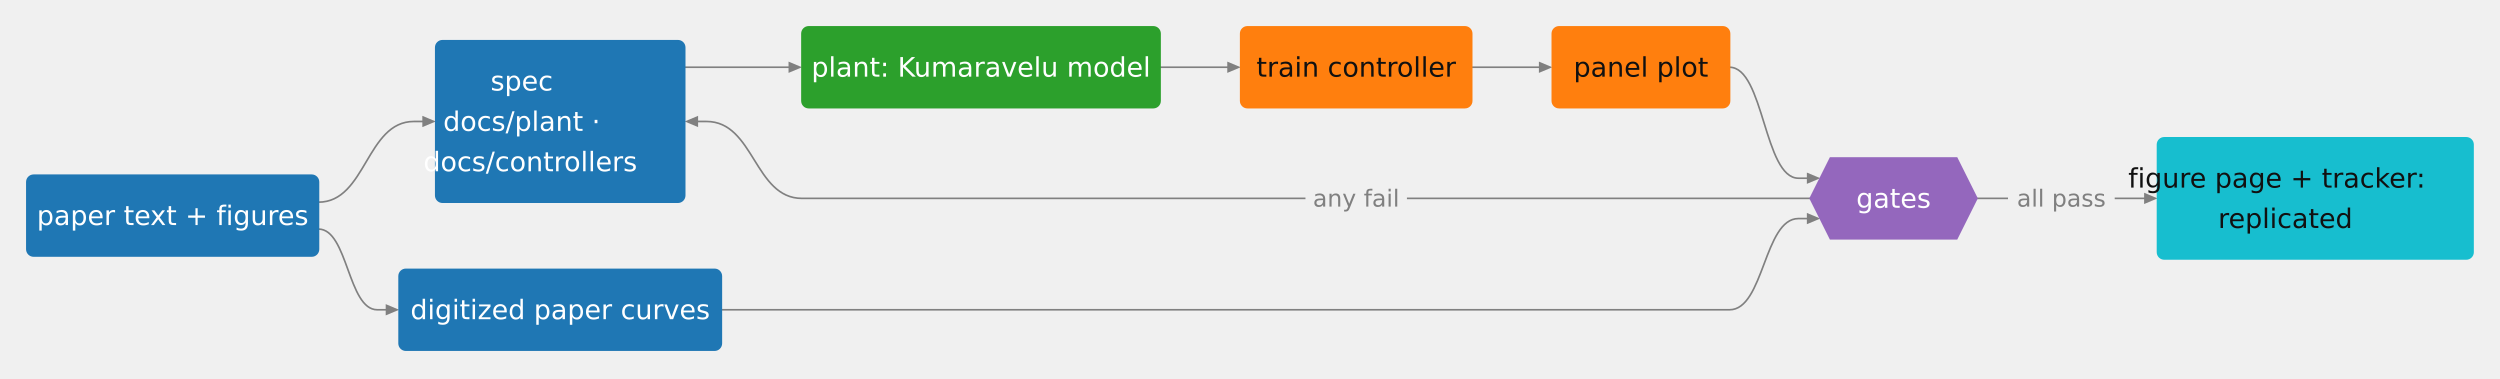
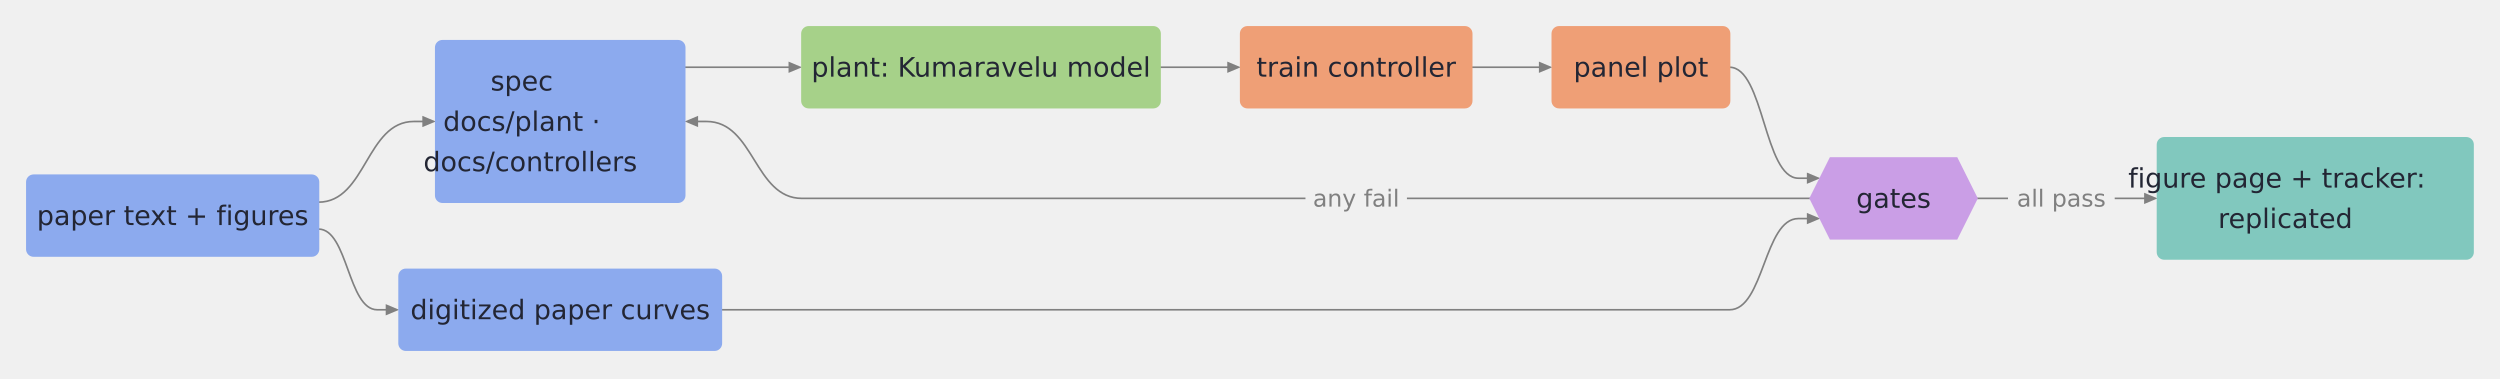
<svg xmlns="http://www.w3.org/2000/svg" class="pele pele-flowchart" viewBox="0 0 1487 225" width="1487" height="225" fill="#808080" role="graphics-document document" aria-roledescription="flowchart" color="#808080" font-size="16px" font-family="DejaVu Sans">
  <defs>
    <mask id="edge-label-cut" maskUnits="userSpaceOnUse" x="0" y="0" width="1487" height="225">
      <rect x="0" y="0" width="1487" height="225" fill="#ffffff" />
      <rect x="1194.36" y="107.5" width="63.46" height="21" fill="#000000" />
      <rect x="776.49" y="107.5" width="60.35" height="21" fill="#000000" />
    </mask>
  </defs>
  <g class="pele-edges" mask="url(#edge-label-cut)" fill="none" stroke="#808080" stroke-linecap="round">
    <g class="pele-edge" data-id="L_P_S_0">
      <path d="M189.41,120.25C217.8,120.25 217.8,72.25 246.2,72.25L252.2,72.25" />
      <path class="pele-marker" d="M259.2,72.25L251.2,75.61L251.2,68.89Z" fill="#808080" stroke="none" />
    </g>
    <g class="pele-edge" data-id="L_P_D_0">
      <path d="M189.41,136.25C206.91,136.25 206.91,184.25 224.41,184.25L230.41,184.25" />
      <path class="pele-marker" d="M237.41,184.25L229.41,187.61L229.41,180.89Z" fill="#808080" stroke="none" />
    </g>
    <g class="pele-edge" data-id="L_S_M_0">
      <path d="M407.23,40L470.02,40" />
      <path class="pele-marker" d="M477.02,40L469.02,43.36L469.02,36.64Z" fill="#808080" stroke="none" />
    </g>
    <g class="pele-edge" data-id="L_M_T_0">
      <path d="M689.98,40L730.98,40" />
      <path class="pele-marker" d="M737.98,40L729.98,43.36L729.98,36.64Z" fill="#808080" stroke="none" />
    </g>
    <g class="pele-edge" data-id="L_T_F_0">
      <path d="M875.34,40L916.34,40" />
      <path class="pele-marker" d="M923.34,40L915.34,43.36L915.34,36.64Z" fill="#808080" stroke="none" />
    </g>
    <g class="pele-edge" data-id="L_F_G_0">
      <path d="M1028.72,40C1049.22,40 1049.22,106 1069.72,106L1075.72,106" />
      <path class="pele-marker" d="M1082.72,106L1074.72,109.36L1074.72,102.64Z" fill="#808080" stroke="none" />
    </g>
    <g class="pele-edge" data-id="L_D_G_0">
      <path d="M429.02,184.25L1028.72,184.25C1049.22,184.25 1049.22,130 1069.72,130L1075.72,130" />
      <path class="pele-marker" d="M1082.72,130L1074.72,133.36L1074.72,126.64Z" fill="#808080" stroke="none" />
    </g>
    <g class="pele-edge" data-id="L_G_R_0">
      <path d="M1175.86,118L1276.32,118" />
      <path class="pele-marker" d="M1283.32,118L1275.32,121.36L1275.32,114.64Z" fill="#808080" stroke="none" />
    </g>
    <g class="pele-edge" data-id="L_G_S_0">
      <path d="M1076.72,118L477.02,118C448.63,118 448.63,72.25 420.23,72.25L414.23,72.25" />
      <path class="pele-marker" d="M407.23,72.25L415.23,68.89L415.23,75.61Z" fill="#808080" stroke="none" />
    </g>
  </g>
  <g class="pele-edge-labels" font-size="14">
    <g class="pele-edge-label" data-id="L_G_R_0">
      <rect x="1198.36" y="107.5" width="55.46" height="21" rx="3" fill="none" />
      <text x="1226.09" y="122.9" text-anchor="middle">all pass</text>
    </g>
    <g class="pele-edge-label" data-id="L_G_S_0">
      <rect x="780.49" y="107.5" width="52.35" height="21" rx="3" fill="none" />
      <text x="806.66" y="122.9" text-anchor="middle">any fail</text>
    </g>
  </g>
  <g class="pele-nodes">
    <g class="pele-node pele-shape-rect input" data-id="P" transform="translate(102.7,128.25)">
-       <rect x="-86.7" y="-24" width="173.41" height="48" fill="#1f77b4" stroke="#1f77b4" rx="4" />
-       <text class="pele-label" x="0" y="5.6" text-anchor="middle" fill="#ffffff">paper text + figures</text>
+       <rect x="-86.7" y="-24" width="173.41" height="48" fill="#8caaee" stroke="#8caaee" rx="4" />
+       <text class="pele-label" x="0" y="5.6" text-anchor="middle" fill="#232634">paper text + figures</text>
    </g>
    <g class="pele-node pele-shape-rect input" data-id="S" transform="translate(333.22,72.25)">
-       <rect x="-74.02" y="-48" width="148.03" height="96" fill="#1f77b4" stroke="#1f77b4" rx="4" />
-       <text class="pele-label" text-anchor="middle" xml:space="preserve" fill="#ffffff">
+       <rect x="-74.02" y="-48" width="148.03" height="96" fill="#8caaee" stroke="#8caaee" rx="4" />
+       <text class="pele-label" text-anchor="middle" xml:space="preserve" fill="#232634">
        <tspan x="0" y="-18.4">spec</tspan>
        <tspan x="0" y="5.6">docs/plant ·</tspan>
        <tspan x="0" y="29.6">docs/controllers</tspan>
      </text>
    </g>
    <g class="pele-node pele-shape-rect input" data-id="D" transform="translate(333.22,184.25)">
-       <rect x="-95.81" y="-24" width="191.62" height="48" fill="#1f77b4" stroke="#1f77b4" rx="4" />
-       <text class="pele-label" x="0" y="5.6" text-anchor="middle" fill="#ffffff">digitized paper curves</text>
+       <rect x="-95.81" y="-24" width="191.62" height="48" fill="#8caaee" stroke="#8caaee" rx="4" />
+       <text class="pele-label" x="0" y="5.6" text-anchor="middle" fill="#232634">digitized paper curves</text>
    </g>
    <g class="pele-node pele-shape-rect plant" data-id="M" transform="translate(583.5,40)">
-       <rect x="-106.48" y="-24" width="212.96" height="48" fill="#2ca02c" stroke="#2ca02c" rx="4" />
-       <text class="pele-label" x="0" y="5.6" text-anchor="middle" fill="#ffffff">plant: Kumaravelu model</text>
+       <rect x="-106.48" y="-24" width="212.96" height="48" fill="#a6d189" stroke="#a6d189" rx="4" />
+       <text class="pele-label" x="0" y="5.6" text-anchor="middle" fill="#232634">plant: Kumaravelu model</text>
    </g>
    <g class="pele-node pele-shape-rect train" data-id="T" transform="translate(806.66,40)">
-       <rect x="-68.68" y="-24" width="137.36" height="48" fill="#ff7f0e" stroke="#ff7f0e" rx="4" />
-       <text class="pele-label" x="0" y="5.6" text-anchor="middle" fill="#111111">train controller</text>
+       <rect x="-68.68" y="-24" width="137.36" height="48" fill="#ef9f76" stroke="#ef9f76" rx="4" />
+       <text class="pele-label" x="0" y="5.6" text-anchor="middle" fill="#232634">train controller</text>
    </g>
    <g class="pele-node pele-shape-rect train" data-id="F" transform="translate(976.03,40)">
-       <rect x="-52.69" y="-24" width="105.38" height="48" fill="#ff7f0e" stroke="#ff7f0e" rx="4" />
-       <text class="pele-label" x="0" y="5.6" text-anchor="middle" fill="#111111">panel plot</text>
+       <rect x="-52.69" y="-24" width="105.38" height="48" fill="#ef9f76" stroke="#ef9f76" rx="4" />
+       <text class="pele-label" x="0" y="5.6" text-anchor="middle" fill="#232634">panel plot</text>
    </g>
    <g class="pele-node pele-shape-hex gate" data-id="G" transform="translate(1126.29,118)">
-       <polygon points="-37.57,-24 37.57,-24 49.57,0 37.57,24 -37.57,24 -49.57,0" fill="#9467bd" stroke="#9467bd" />
-       <text class="pele-label" x="0" y="5.6" text-anchor="middle" fill="#ffffff">gates</text>
+       <polygon points="-37.57,-24 37.57,-24 49.57,0 37.57,24 -37.57,24 -49.57,0" fill="#ca9ee6" stroke="#ca9ee6" />
+       <text class="pele-label" x="0" y="5.6" text-anchor="middle" fill="#232634">gates</text>
    </g>
    <g class="pele-node pele-shape-rect tracker" data-id="R" transform="translate(1377.13,118)">
-       <rect x="-93.82" y="-36" width="187.63" height="72" fill="#17becf" stroke="#17becf" rx="4" />
-       <text class="pele-label" text-anchor="middle" xml:space="preserve" fill="#111111">
+       <rect x="-93.82" y="-36" width="187.63" height="72" fill="#81c8be" stroke="#81c8be" rx="4" />
+       <text class="pele-label" text-anchor="middle" xml:space="preserve" fill="#232634">
        <tspan x="0" y="-6.4">figure page + tracker:</tspan>
        <tspan x="0" y="17.6">replicated</tspan>
      </text>
    </g>
  </g>
</svg>
